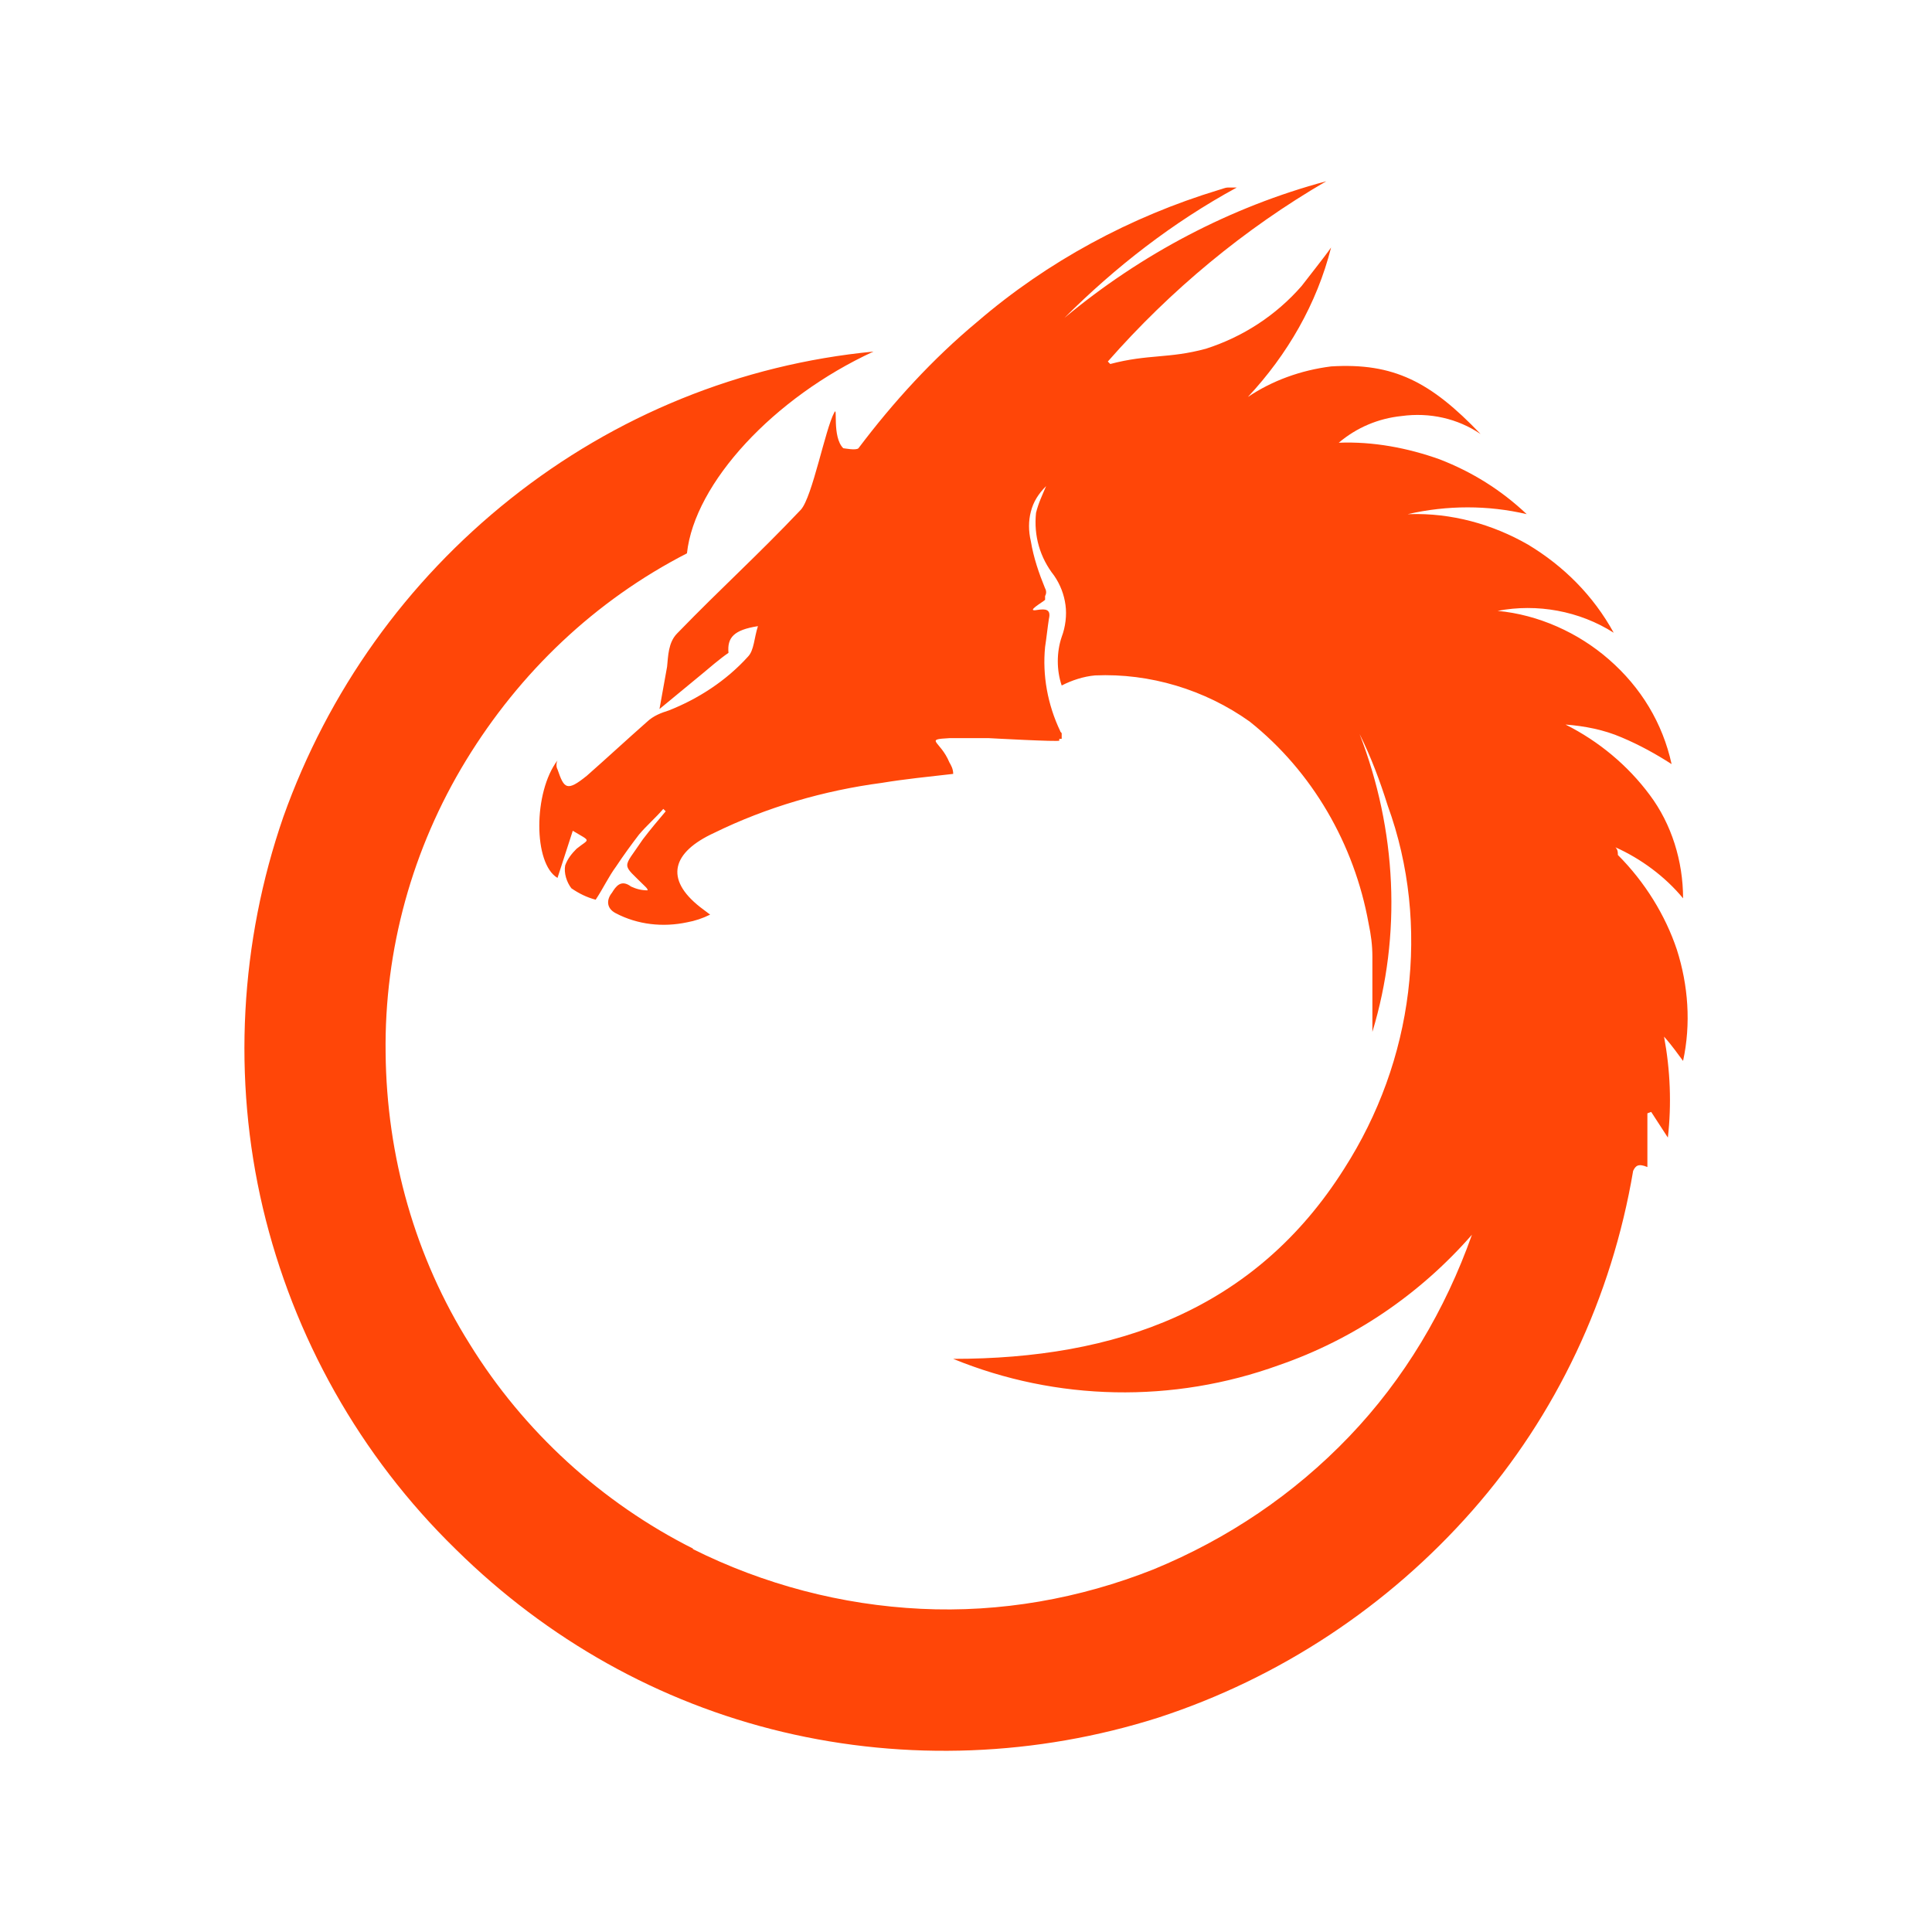
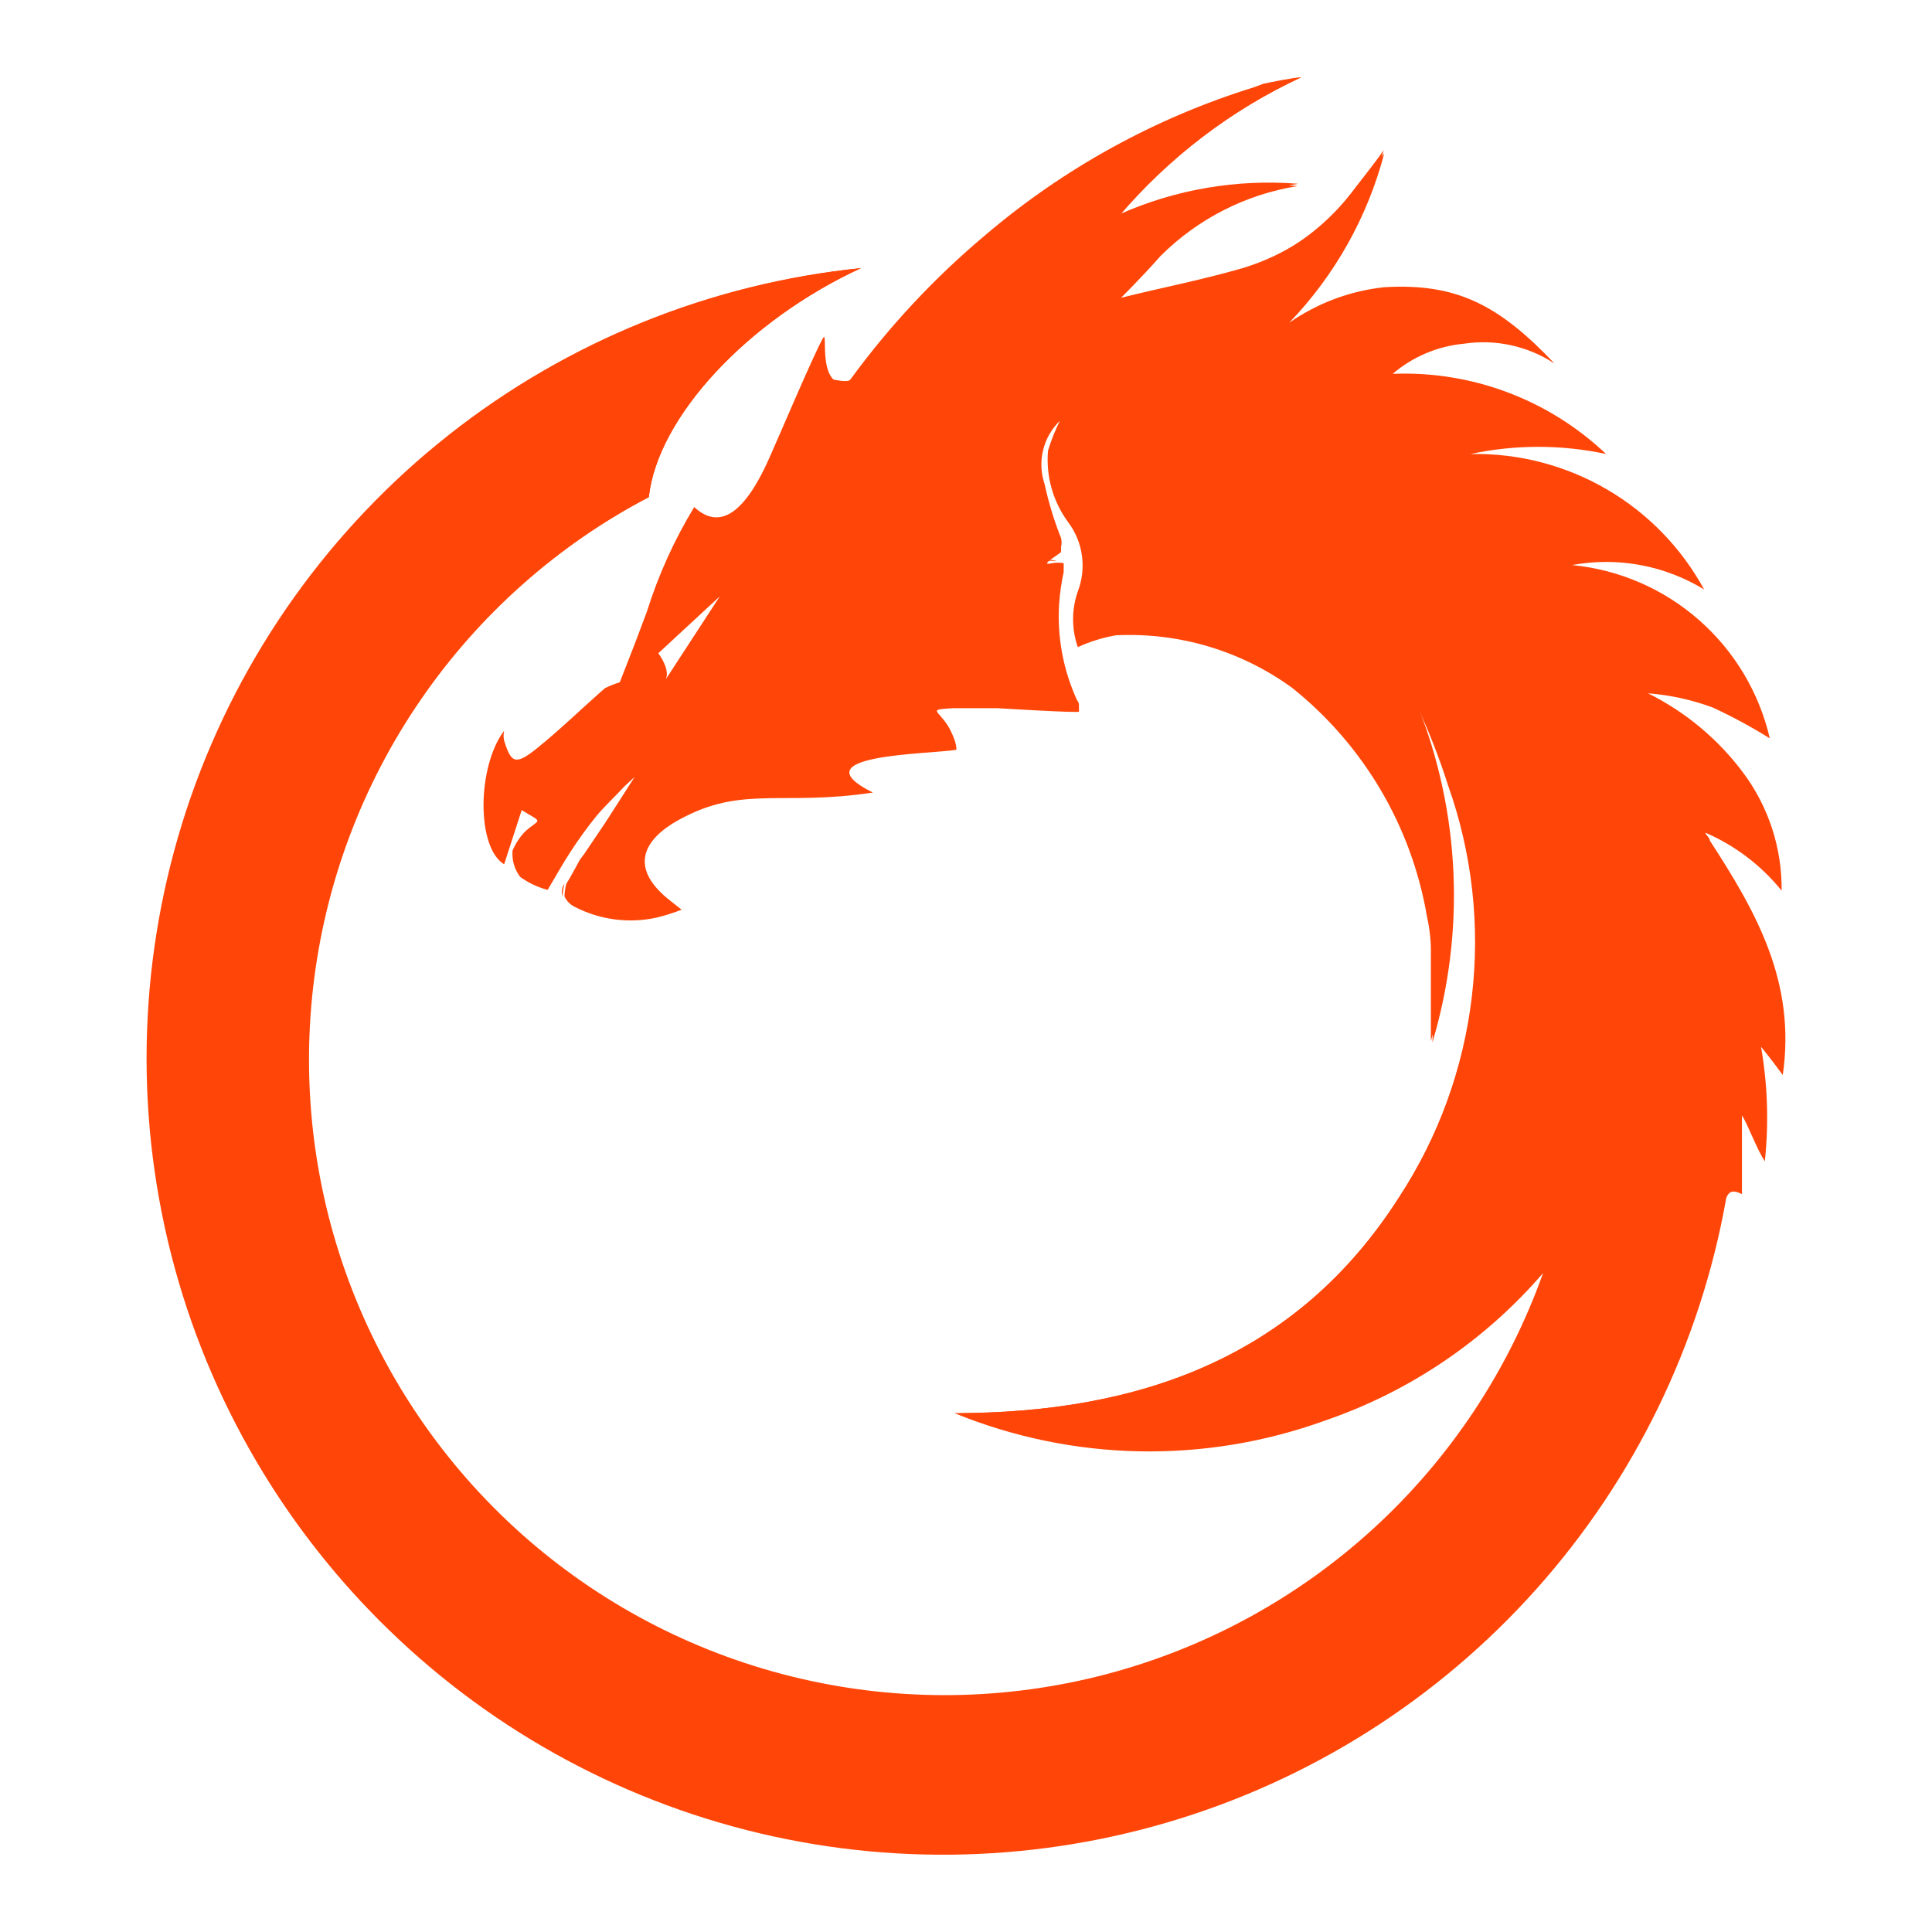
<svg xmlns="http://www.w3.org/2000/svg" width="50" height="50" viewBox="0 0 32 32" fill="none">
-   <path d="M 27.774 15.729 C 27.584 15.16 27.245 14.609 26.797 14.161 C 26.797 14.12 26.797 14.075 26.757 14.034 C 27.182 14.224 27.584 14.523 27.877 14.879 C 27.877 14.264 27.687 13.65 27.325 13.167 C 26.963 12.679 26.481 12.277 25.93 12.001 C 26.246 12.025 26.567 12.087 26.86 12.214 C 27.159 12.34 27.429 12.49 27.687 12.656 C 27.538 11.978 27.182 11.387 26.648 10.922 C 26.142 10.48 25.482 10.181 24.805 10.118 C 25.459 9.992 26.16 10.118 26.728 10.48 C 26.39 9.865 25.901 9.377 25.31 9.021 C 24.719 8.682 24.041 8.493 23.34 8.516 H 23.317 C 23.972 8.366 24.649 8.366 25.287 8.516 C 24.862 8.114 24.38 7.815 23.845 7.608 C 23.317 7.419 22.743 7.31 22.174 7.333 C 22.473 7.08 22.829 6.931 23.213 6.891 C 23.679 6.827 24.144 6.931 24.523 7.189 C 23.696 6.322 23.081 6.006 22.047 6.069 C 21.542 6.133 21.071 6.305 20.669 6.575 C 21.324 5.874 21.812 5.03 22.047 4.099 C 21.944 4.249 21.623 4.651 21.559 4.737 C 21.134 5.225 20.583 5.581 19.974 5.776 C 19.36 5.943 19.021 5.862 18.389 6.029 L 18.349 5.988 C 19.388 4.805 20.612 3.789 21.967 3.002 C 20.382 3.427 18.9 4.208 17.631 5.265 C 18.475 4.421 19.429 3.68 20.485 3.106 H 20.336 C 20.296 3.106 20.25 3.129 20.186 3.146 C 18.728 3.588 17.35 4.329 16.189 5.328 C 15.449 5.943 14.794 6.661 14.219 7.424 C 14.179 7.465 13.984 7.424 13.967 7.424 C 13.777 7.235 13.881 6.706 13.818 6.833 C 13.668 7.109 13.456 8.228 13.266 8.441 C 12.525 9.222 11.974 9.71 11.216 10.491 C 11.067 10.641 11.067 10.87 11.049 11.043 L 10.923 11.744 L 11.641 11.152 C 11.744 11.066 11.917 10.916 12.066 10.813 C 12.043 10.561 12.152 10.434 12.554 10.371 C 12.491 10.561 12.491 10.773 12.388 10.877 C 12.026 11.278 11.56 11.577 11.078 11.767 C 10.952 11.807 10.825 11.853 10.716 11.956 C 10.377 12.255 10.061 12.548 9.723 12.846 C 9.384 13.122 9.343 13.059 9.234 12.743 C 9.211 12.703 9.211 12.64 9.234 12.594 C 8.832 13.122 8.832 14.305 9.234 14.541 L 9.487 13.76 C 9.803 13.949 9.762 13.886 9.55 14.058 C 9.464 14.144 9.401 14.225 9.361 14.334 C 9.338 14.46 9.384 14.609 9.464 14.713 C 9.59 14.799 9.716 14.862 9.866 14.902 C 9.992 14.713 10.078 14.523 10.205 14.351 C 10.331 14.161 10.457 13.989 10.584 13.823 C 10.71 13.673 10.859 13.547 10.986 13.398 L 11.026 13.438 C 10.9 13.587 10.773 13.737 10.647 13.903 C 10.308 14.409 10.285 14.282 10.687 14.684 C 10.71 14.707 10.727 14.724 10.727 14.747 C 10.624 14.747 10.538 14.724 10.452 14.684 C 10.285 14.558 10.199 14.684 10.136 14.787 C 10.05 14.891 10.033 15.04 10.199 15.126 C 10.561 15.316 10.98 15.362 11.382 15.276 C 11.509 15.253 11.635 15.212 11.762 15.149 L 11.595 15.023 C 11.004 14.558 11.13 14.116 11.831 13.794 C 12.698 13.369 13.651 13.093 14.605 12.967 C 14.984 12.904 15.386 12.864 15.788 12.818 C 15.788 12.732 15.748 12.668 15.725 12.628 C 15.575 12.266 15.3 12.249 15.725 12.226 H 16.379 C 16.379 12.226 17.545 12.29 17.545 12.267 V 12.238 H 17.585 V 12.152 C 17.585 12.129 17.562 12.129 17.562 12.112 C 17.35 11.669 17.264 11.181 17.31 10.716 C 17.333 10.567 17.35 10.4 17.373 10.251 C 17.413 10.084 17.31 10.084 17.184 10.102 C 16.971 10.142 17.27 9.975 17.31 9.935 V 9.872 C 17.333 9.831 17.333 9.786 17.31 9.745 C 17.207 9.493 17.12 9.24 17.074 8.964 C 17.034 8.798 17.034 8.626 17.074 8.476 C 17.115 8.31 17.201 8.178 17.327 8.051 C 17.264 8.201 17.201 8.327 17.16 8.494 C 17.12 8.873 17.224 9.234 17.459 9.533 C 17.562 9.682 17.625 9.849 17.648 10.021 C 17.671 10.188 17.648 10.383 17.585 10.549 C 17.499 10.802 17.499 11.101 17.585 11.354 C 17.752 11.268 17.947 11.204 18.137 11.187 C 19.044 11.147 19.957 11.423 20.698 11.951 C 21.737 12.778 22.432 13.984 22.668 15.293 C 22.708 15.483 22.731 15.655 22.731 15.845 V 17.091 C 23.219 15.483 23.133 13.748 22.519 12.158 C 22.708 12.537 22.858 12.939 22.984 13.341 C 23.346 14.334 23.449 15.391 23.323 16.431 C 23.196 17.47 22.835 18.464 22.266 19.354 C 20.784 21.703 18.476 22.507 15.788 22.507 C 17.499 23.208 19.429 23.248 21.187 22.61 C 22.415 22.185 23.512 21.444 24.38 20.451 C 23.938 21.697 23.26 22.84 22.347 23.793 C 21.434 24.747 20.337 25.487 19.108 25.993 C 17.879 26.481 16.569 26.711 15.254 26.647 C 13.944 26.584 12.652 26.246 11.469 25.654 H 11.487 C 9.965 24.89 8.673 23.707 7.782 22.265 C 6.875 20.824 6.404 19.153 6.387 17.441 C 6.364 15.73 6.829 14.053 7.719 12.594 C 8.61 11.135 9.856 9.947 11.378 9.165 C 11.504 7.999 12.819 6.581 14.468 5.823 C 12.268 6.035 10.195 6.879 8.46 8.258 C 6.726 9.636 5.434 11.451 4.693 13.53 C 3.975 15.603 3.849 17.866 4.354 20.008 C 4.86 22.145 5.962 24.114 7.547 25.659 L 7.559 25.671 C 9.064 27.153 10.913 28.198 12.963 28.686 C 15.013 29.174 17.173 29.088 19.183 28.45 C 21.193 27.795 22.99 26.607 24.386 25.021 C 25.781 23.436 26.695 21.489 27.05 19.393 C 27.091 19.307 27.136 19.267 27.286 19.33 V 18.44 L 27.349 18.417 L 27.625 18.842 C 27.688 18.29 27.665 17.722 27.562 17.17 C 27.711 17.337 27.797 17.469 27.877 17.572 C 28.01 16.958 27.963 16.32 27.774 15.729 L 27.774 15.729 Z" fill="#FF4608" />
+   <g transform="translate(2.4393 1.28) scale(0.632182)" fill="#FF4608">
+     <path d="M40.94 20C40.94 19.93 40.84 19.86 40.82 19.79C41.6 20.128 42.286 20.649 42.82 21.31C42.832 20.202 42.481 19.12 41.82 18.23C41.163 17.346 40.306 16.63 39.32 16.14C39.898 16.185 40.466 16.309 41.01 16.51C41.526 16.748 42.027 17.019 42.51 17.32C42.231 16.116 41.581 15.03 40.651 14.216C39.722 13.401 38.56 12.899 37.33 12.78C38.523 12.559 39.755 12.787 40.79 13.42C40.195 12.329 39.314 11.421 38.24 10.796C37.167 10.17 35.942 9.85 34.7 9.87H34.45H34.67C35.84 9.62 37.05 9.62 38.22 9.87C37.476 9.164 36.598 8.614 35.638 8.254C34.678 7.893 33.655 7.728 32.63 7.77C33.157 7.32 33.81 7.044 34.5 6.98C35.327 6.856 36.171 7.041 36.87 7.5C35.4 5.95 34.29 5.39 32.41 5.5C31.515 5.596 30.659 5.916 29.92 6.43C31.116 5.187 31.973 3.658 32.41 1.99C32.23 2.26 31.65 2.99 31.54 3.13C30.794 4.014 29.807 4.664 28.7 5C27.59 5.32 26.58 5.51 25.46 5.79C25.46 5.79 26.05 5.22 26.57 4.63C27.542 3.658 28.794 3.014 30.15 2.79C28.548 2.662 26.939 2.937 25.47 3.59C26.789 2.07 28.415 0.847 30.24 0V0C30.05 0 29.33 0.15 29.24 0.17L29 0.26C26.411 1.062 24.013 2.382 21.95 4.14C20.625 5.253 19.44 6.522 18.42 7.92C18.35 8.01 18.01 7.92 17.98 7.92C17.63 7.59 17.83 6.61 17.7 6.84C17.43 7.33 16.56 9.39 16.33 9.9C15.55 11.7 14.87 11.76 14.33 11.26C13.807 12.12 13.391 13.04 13.09 14L12.77 14.85L12.38 15.85C12.25 15.891 12.123 15.941 12 16L11.86 16.12C11.31 16.61 10.78 17.12 10.21 17.58C9.64 18.04 9.53 17.96 9.35 17.38C9.33 17.294 9.33 17.206 9.35 17.12C8.64 18.06 8.62 20.18 9.35 20.62L9.81 19.2C10.38 19.55 10.3 19.41 9.91 19.75C9.765 19.897 9.65 20.07 9.57 20.26C9.549 20.507 9.62 20.753 9.77 20.95C9.987 21.107 10.231 21.222 10.49 21.29C10.7 20.94 10.88 20.61 11.09 20.29C11.303 19.961 11.533 19.644 11.78 19.34C12.01 19.07 12.27 18.83 12.51 18.57L12.77 18.33L12 19.53L11.44 20.36L11.34 20.49C11.34 20.49 11.26 20.64 11.22 20.71C11.18 20.78 11.12 20.9 10.98 21.13C10.951 21.238 10.935 21.349 10.93 21.46C10.987 21.584 11.086 21.683 11.21 21.74C11.863 22.075 12.612 22.174 13.33 22.02C13.558 21.965 13.782 21.895 14 21.81L13.71 21.58C12.64 20.75 12.89 19.96 14.11 19.36C15.66 18.58 16.69 19.09 19.01 18.74C17.01 17.74 20.46 17.74 21.2 17.62C21.2 17.46 21.13 17.3 21.09 17.21C20.82 16.57 20.34 16.58 21.09 16.53C21.5 16.53 21.87 16.53 22.28 16.53C22.28 16.53 24.4 16.66 24.41 16.62C24.42 16.58 24.41 16.62 24.41 16.57C24.41 16.57 24.41 16.57 24.41 16.52C24.41 16.47 24.41 16.52 24.41 16.46C24.412 16.434 24.408 16.409 24.399 16.385C24.391 16.361 24.377 16.339 24.36 16.32C23.998 15.531 23.837 14.666 23.89 13.8C23.91 13.518 23.951 13.237 24.01 12.96C24.01 12.83 24.01 12.77 24.01 12.73C23.911 12.713 23.809 12.713 23.71 12.73C23.33 12.82 23.86 12.52 23.94 12.44C23.944 12.397 23.944 12.353 23.94 12.31C23.96 12.231 23.96 12.149 23.94 12.07C23.758 11.613 23.615 11.141 23.51 10.66C23.413 10.374 23.399 10.066 23.47 9.772C23.541 9.478 23.693 9.211 23.91 9C23.785 9.251 23.682 9.512 23.6 9.78C23.541 10.45 23.729 11.119 24.13 11.66C24.321 11.916 24.445 12.216 24.488 12.533C24.532 12.849 24.495 13.172 24.38 13.47C24.215 13.943 24.215 14.457 24.38 14.93C24.698 14.784 25.035 14.68 25.38 14.62C27.032 14.539 28.663 15.026 30 16C31.873 17.499 33.13 19.634 33.53 22C33.604 22.328 33.638 22.664 33.63 23C33.63 23.75 33.63 24.5 33.63 25.25C34.499 22.343 34.362 19.229 33.24 16.41C33.567 17.104 33.848 17.819 34.08 18.55C34.712 20.326 34.925 22.223 34.703 24.095C34.481 25.966 33.83 27.761 32.8 29.34C30.12 33.54 26 35 21.15 35C24.244 36.264 27.697 36.335 30.84 35.2C33.06 34.443 35.038 33.107 36.57 31.33C35.66 33.882 34.141 36.173 32.145 38.005C30.149 39.837 27.736 41.154 25.116 41.842C22.496 42.53 19.747 42.568 17.109 41.953C14.47 41.339 12.021 40.089 9.975 38.314C7.929 36.538 6.347 34.29 5.366 31.765C4.386 29.239 4.036 26.513 4.348 23.822C4.66 21.13 5.623 18.556 7.156 16.322C8.688 14.087 10.742 12.261 13.14 11C13.37 8.9 15.73 6.37 18.7 5C14.846 5.4 11.179 6.866 8.112 9.234C5.045 11.602 2.699 14.779 1.337 18.407C-0.024 22.035 -0.347 25.97 0.405 29.772C1.156 33.573 2.953 37.09 5.593 39.926C8.233 42.763 11.611 44.807 15.349 45.83C19.087 46.853 23.035 46.813 26.752 45.715C30.468 44.618 33.805 42.506 36.387 39.617C38.969 36.728 40.695 33.176 41.37 29.36C41.43 29.21 41.52 29.13 41.78 29.26V27.7C41.78 27.57 41.78 27.29 41.78 27.2C41.93 27.42 42.17 28.09 42.38 28.4C42.487 27.4 42.453 26.39 42.28 25.4C42.53 25.71 42.69 25.92 42.85 26.14C43.2 23.72 42.17 21.89 40.94 20ZM13.58 15.78C13.58 15.78 13.73 15.57 13.39 15.09L15 13.6L13.58 15.78Z" />
+     <path d="M10.88 21.46C10.884 21.349 10.901 21.238 10.93 21.13C10.896 21.177 10.874 21.232 10.866 21.289C10.857 21.346 10.862 21.405 10.88 21.46Z" />
+     <path d="M23.52 12.68C23.619 12.663 23.721 12.663 23.82 12.68C23.774 12.656 23.722 12.644 23.67 12.644C23.618 12.644 23.567 12.656 23.52 12.68Z" />
+     <path d="M24.32 4.29L25.53 4.19C24.782 4.958 24.293 5.94 24.13 7C25.93 7.67 31.5 5.75 32.39 1.91C32.22 2.18 31.63 2.91 31.53 3.05C30.801 3.982 29.813 4.678 28.69 5.05C27.57 5.37 26.57 5.57 25.44 5.85C25.44 5.85 26.03 5.27 26.55 4.68C27.524 3.708 28.781 3.068 30.14 2.85C28.538 2.712 26.927 2.984 25.46 3.64C26.77 2.103 28.393 0.862 30.22 0V0C30.22 0 25 1.32 24.32 4.29Z" />
+     <path d="M13.35 40.63C10.609 39.257 8.3 37.152 6.68 34.549C5.06 31.946 4.191 28.945 4.169 25.879C4.147 22.813 4.974 19.801 6.557 17.175C8.14 14.549 10.418 12.412 13.14 11C13.37 8.9 15.73 6.37 18.7 5C14.759 5.398 11.014 6.912 7.905 9.365C4.795 11.818 2.45 15.107 1.144 18.846C-0.161 22.586 -0.372 26.62 0.536 30.475C1.444 34.33 3.433 37.846 6.27 40.61C8.85 40.71 11.33 40.69 13.35 40.63Z" />
+     <path d="M33.53 31.92C38.61 28.87 39.29 16.32 31.53 14.48C34.13 17.59 33.67 25.29 33.67 25.29C34.539 22.384 34.402 19.269 33.28 16.45C33.607 17.144 33.888 17.859 34.12 18.59C34.739 20.363 34.943 22.255 34.714 24.119C34.485 25.983 33.83 27.77 32.8 29.34C30.12 33.54 26 35 21.15 35C25.48 35.117 29.76 34.052 33.53 31.92Z" />
+   </g>
</svg>
